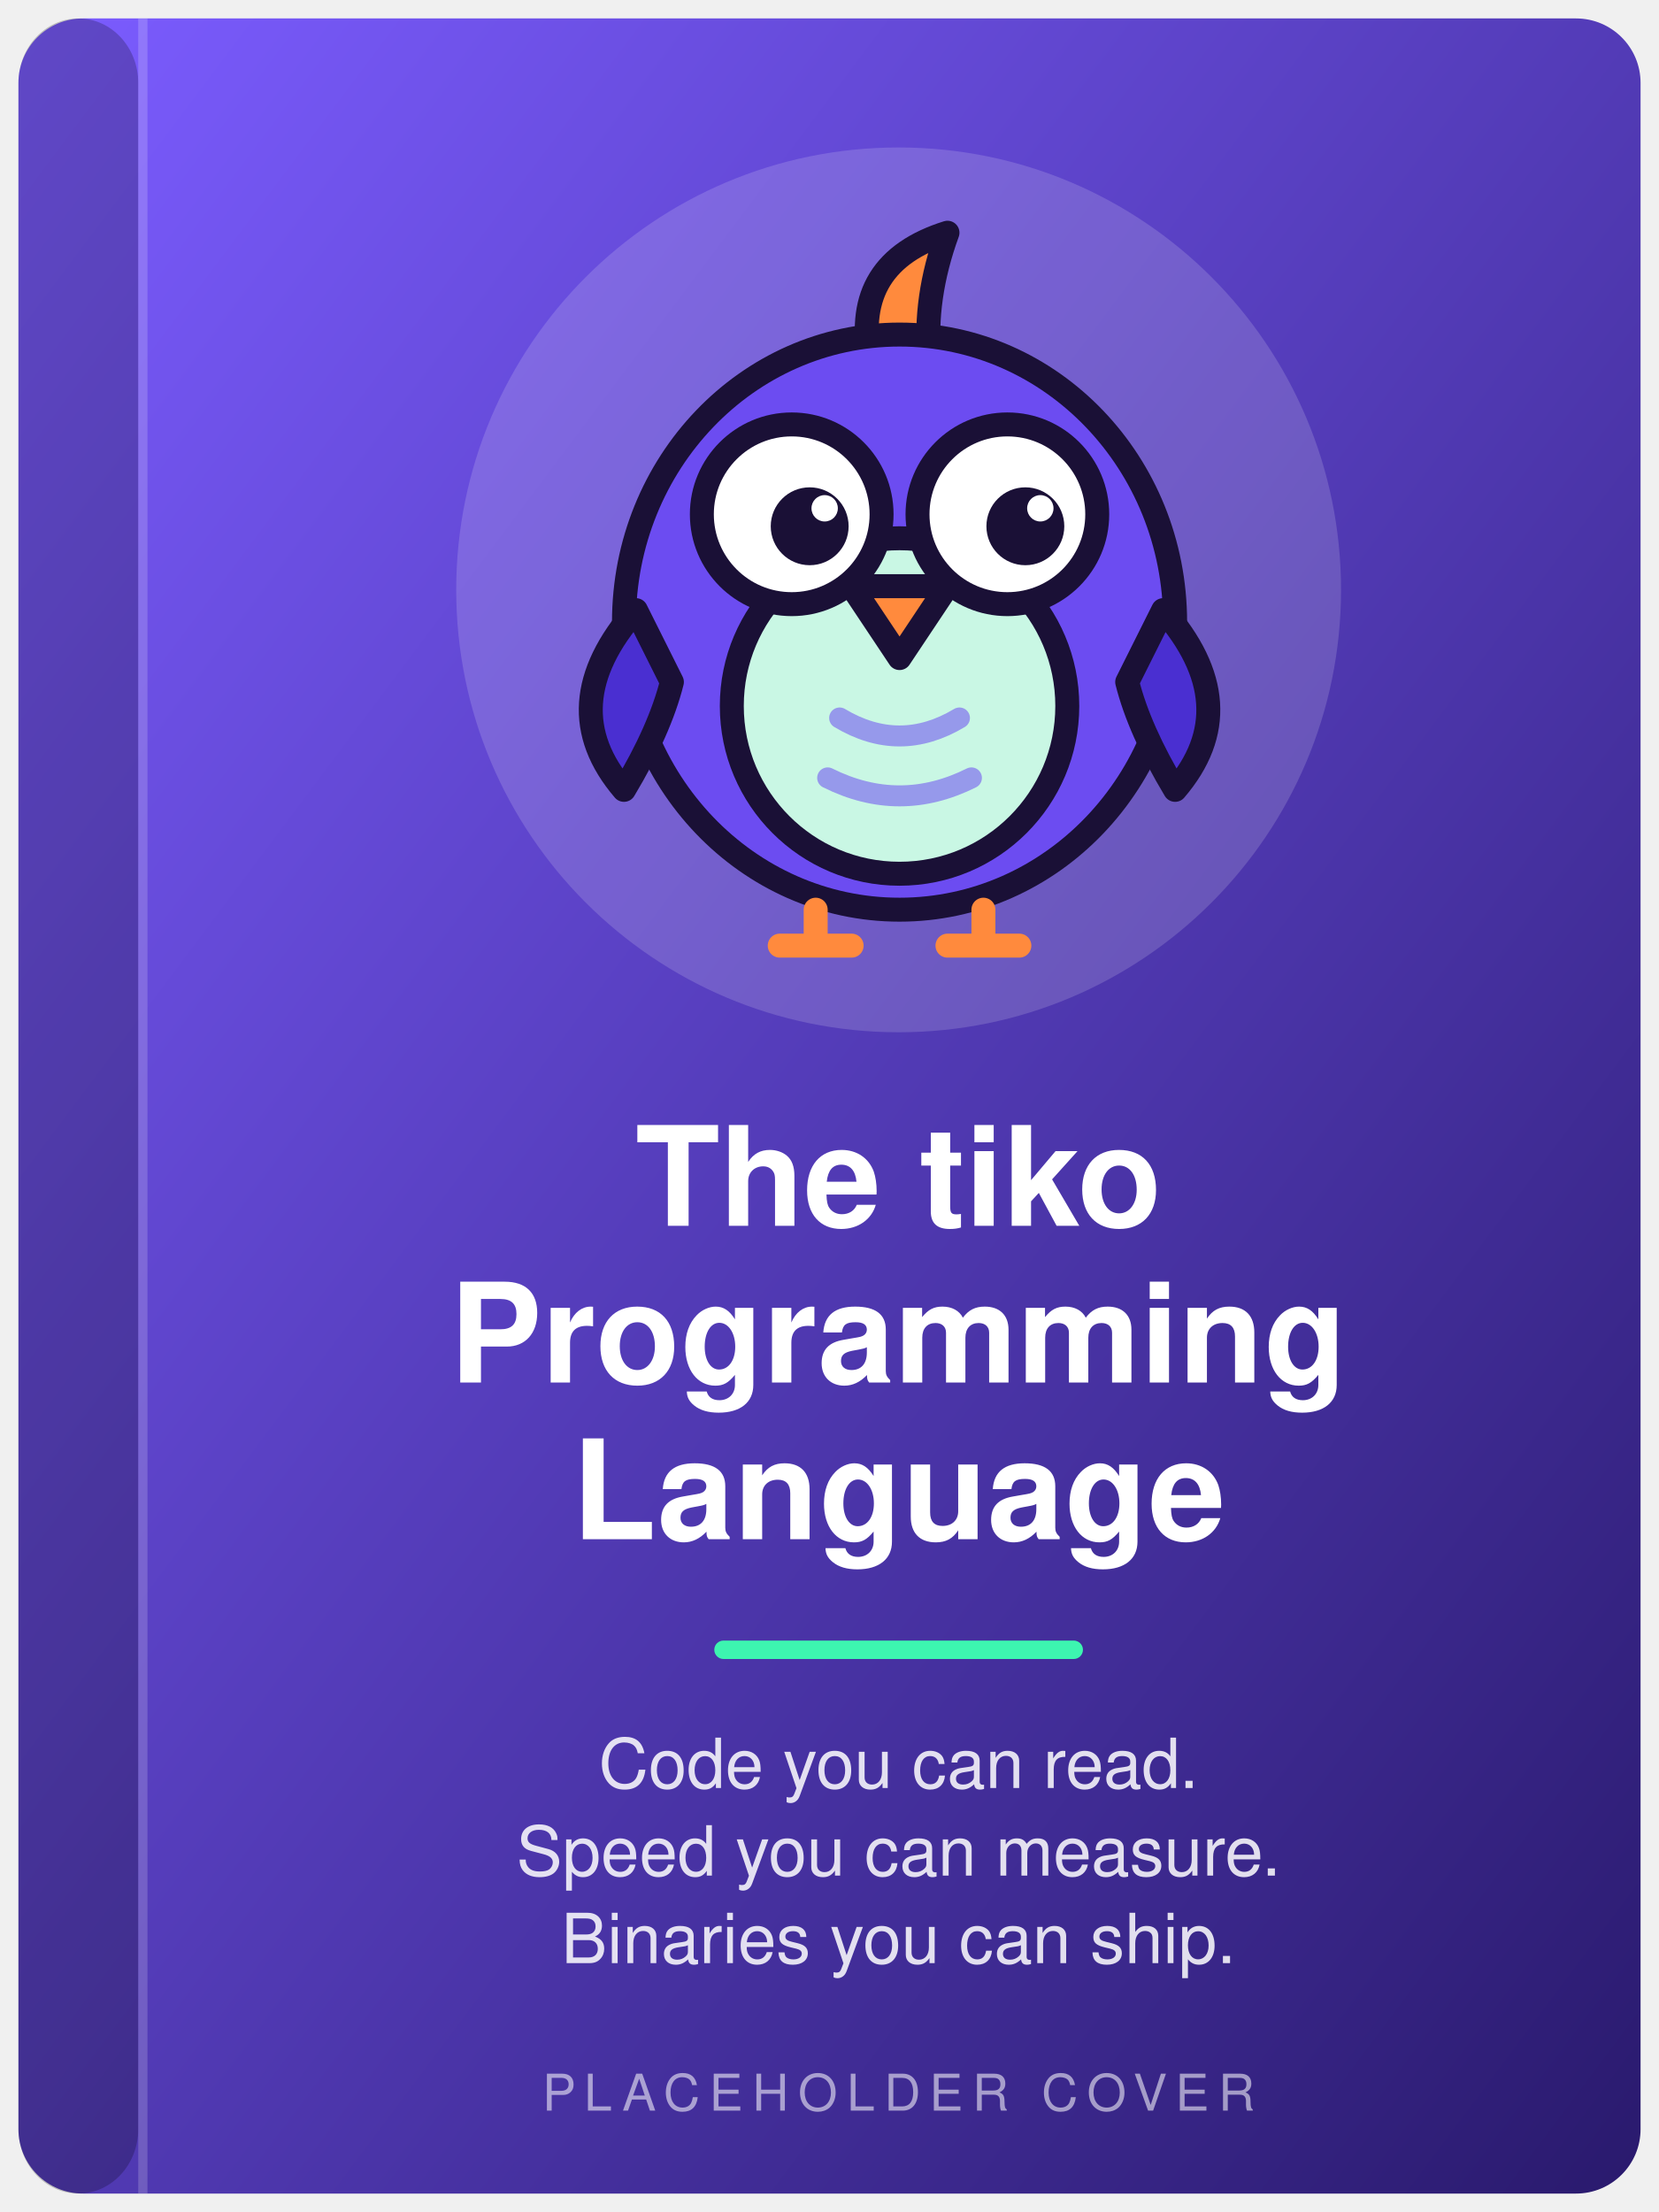
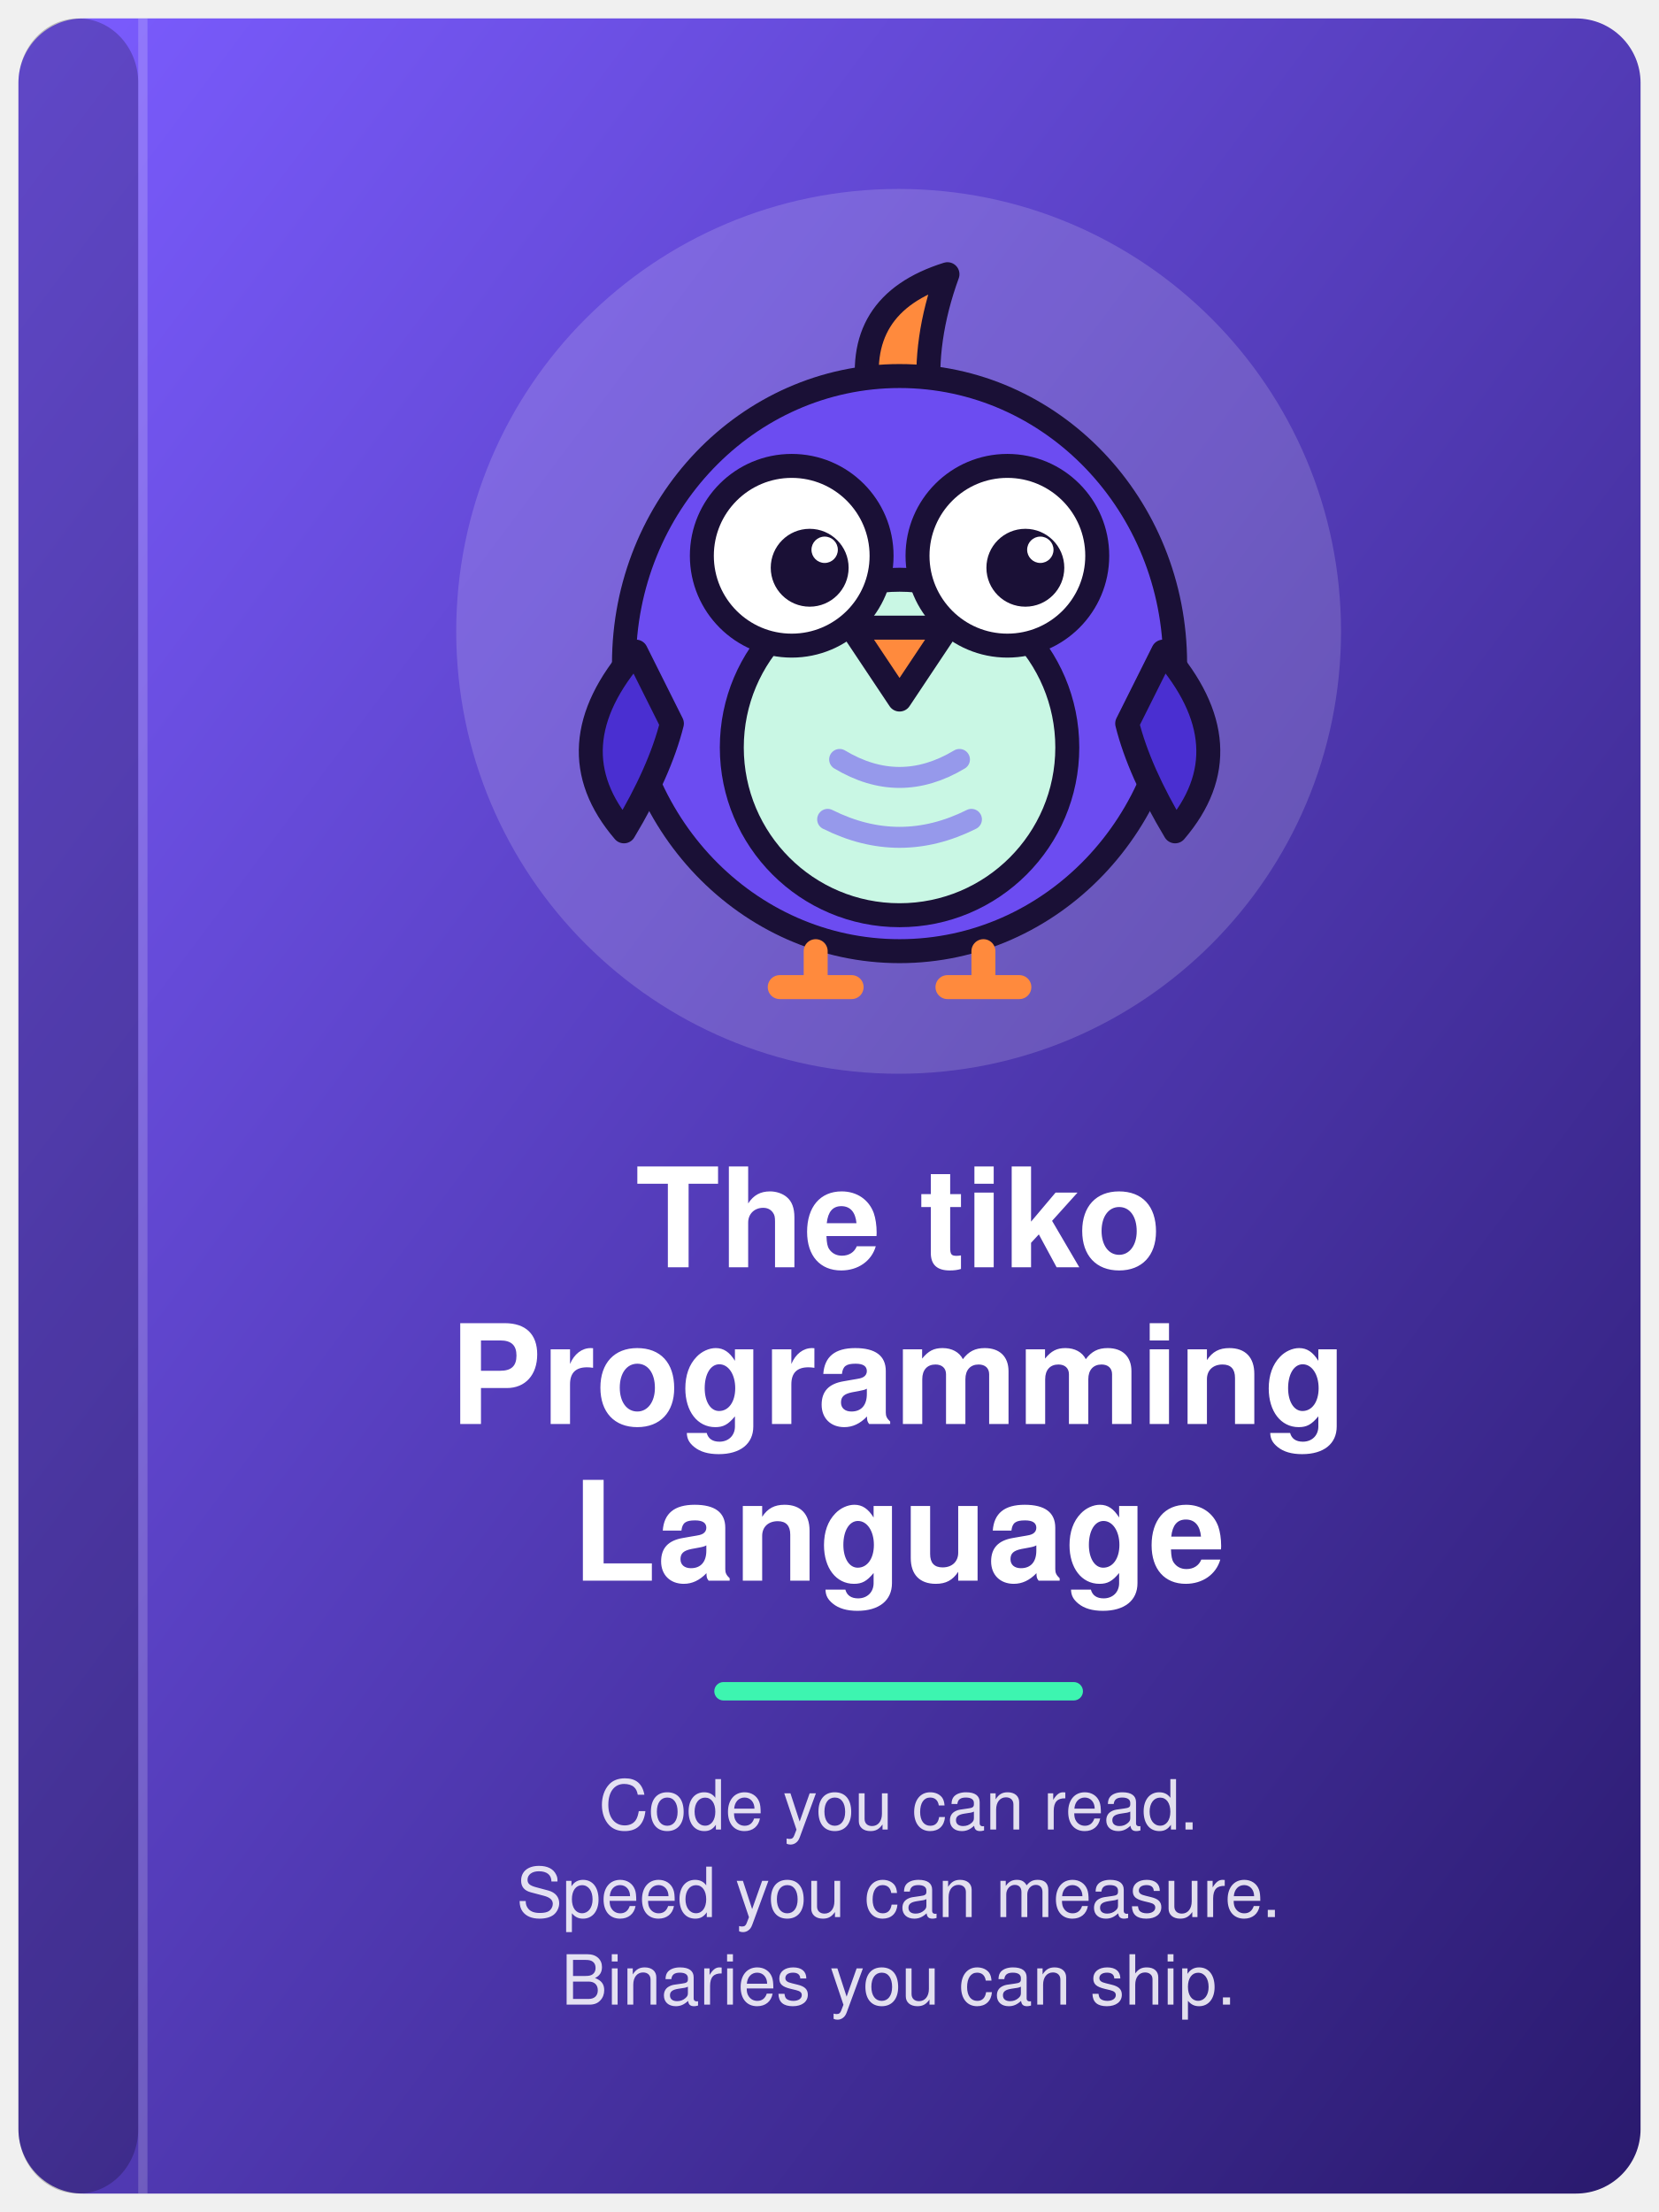
- <svg xmlns="http://www.w3.org/2000/svg" viewBox="0 0 360 480" width="360" height="480" role="img" aria-label="The tiko Programming Language: placeholder book cover">
+ <svg xmlns="http://www.w3.org/2000/svg" viewBox="0 0 360 480" width="360" height="480" role="img" aria-label="The tiko Programming Language: book cover">
  <defs>
    <linearGradient id="cv" x1="0" y1="0" x2="1" y2="1">
      <stop offset="0" stop-color="#7B5CFF" />
      <stop offset="1" stop-color="#2A1A6E" />
    </linearGradient>
  </defs>
  <rect x="4" y="4" width="352" height="472" rx="14" fill="url(#cv)" />
  <rect x="4" y="4" width="26" height="472" rx="14" fill="#000000" fill-opacity="0.22" />
  <rect x="30" y="4" width="2" height="472" fill="#FFFFFF" fill-opacity="0.18" />
-   <circle cx="195" cy="128" r="96" fill="#FFFFFF" fill-opacity="0.16" />
-   <g transform="translate(112 44) scale(1.3)">
+   <circle cx="195" cy="137" r="96" fill="#FFFFFF" fill-opacity="0.16" />
+   <g transform="translate(112 53) scale(1.3)">
    <g stroke="#1A1036" stroke-width="4" stroke-linejoin="round" stroke-linecap="round">
      <path d="M59 26 Q56 10 72 5 Q68 16 69 26 Z" fill="#FF8A3D" />
      <ellipse cx="64" cy="70" rx="46" ry="48" fill="#6C4CF1" />
      <ellipse cx="64" cy="84" rx="28" ry="28" fill="#C9F7E4" />
      <path d="M20 68 Q6 84 18 98 Q24 88 26 80 Z" fill="#4A2FD1" />
      <path d="M108 68 Q122 84 110 98 Q104 88 102 80 Z" fill="#4A2FD1" />
      <circle cx="46" cy="52" r="15" fill="#FFFFFF" />
      <circle cx="82" cy="52" r="15" fill="#FFFFFF" />
      <path d="M56 64 L72 64 L64 76 Z" fill="#FF8A3D" />
      <path d="M50 118 V124 M44 124 H56 M78 118 V124 M72 124 H84" fill="none" stroke="#FF8A3D" />
    </g>
    <circle cx="49" cy="54" r="6.5" fill="#1A1036" />
    <circle cx="85" cy="54" r="6.5" fill="#1A1036" />
    <circle cx="51.5" cy="51" r="2.2" fill="#FFFFFF" />
    <circle cx="87.5" cy="51" r="2.2" fill="#FFFFFF" />
    <g fill="none" stroke="#6C4CF1" stroke-width="3.5" stroke-linecap="round" opacity="0.55">
      <path d="M54 86 Q64 92 74 86" />
      <path d="M52 96 Q64 102 76 96" />
    </g>
  </g>
  <g font-family="Segoe UI, Helvetica, Arial, sans-serif" fill="#FFFFFF" text-anchor="middle">
-     <text x="195" y="266" font-size="30" font-weight="700">The tiko</text>
-     <text x="195" y="300" font-size="30" font-weight="700">Programming</text>
-     <text x="195" y="334" font-size="30" font-weight="700">Language</text>
-     <rect x="155" y="356" width="80" height="4" rx="2" fill="#3DF5B0" />
-     <text x="195" y="388" font-size="15" fill-opacity="0.85">Code you can read.</text>
-     <text x="195" y="407" font-size="15" fill-opacity="0.85">Speed you can measure.</text>
-     <text x="195" y="426" font-size="15" fill-opacity="0.85">Binaries you can ship.</text>
-     <text x="195" y="458" font-size="11" fill-opacity="0.55" letter-spacing="2">PLACEHOLDER COVER</text>
+     <text x="195" y="275" font-size="30" font-weight="700">The tiko</text>
+     <text x="195" y="309" font-size="30" font-weight="700">Programming</text>
+     <text x="195" y="343" font-size="30" font-weight="700">Language</text>
+     <rect x="155" y="365" width="80" height="4" rx="2" fill="#3DF5B0" />
+     <text x="195" y="397" font-size="15" fill-opacity="0.85">Code you can read.</text>
+     <text x="195" y="416" font-size="15" fill-opacity="0.85">Speed you can measure.</text>
+     <text x="195" y="435" font-size="15" fill-opacity="0.85">Binaries you can ship.</text>
  </g>
</svg>
